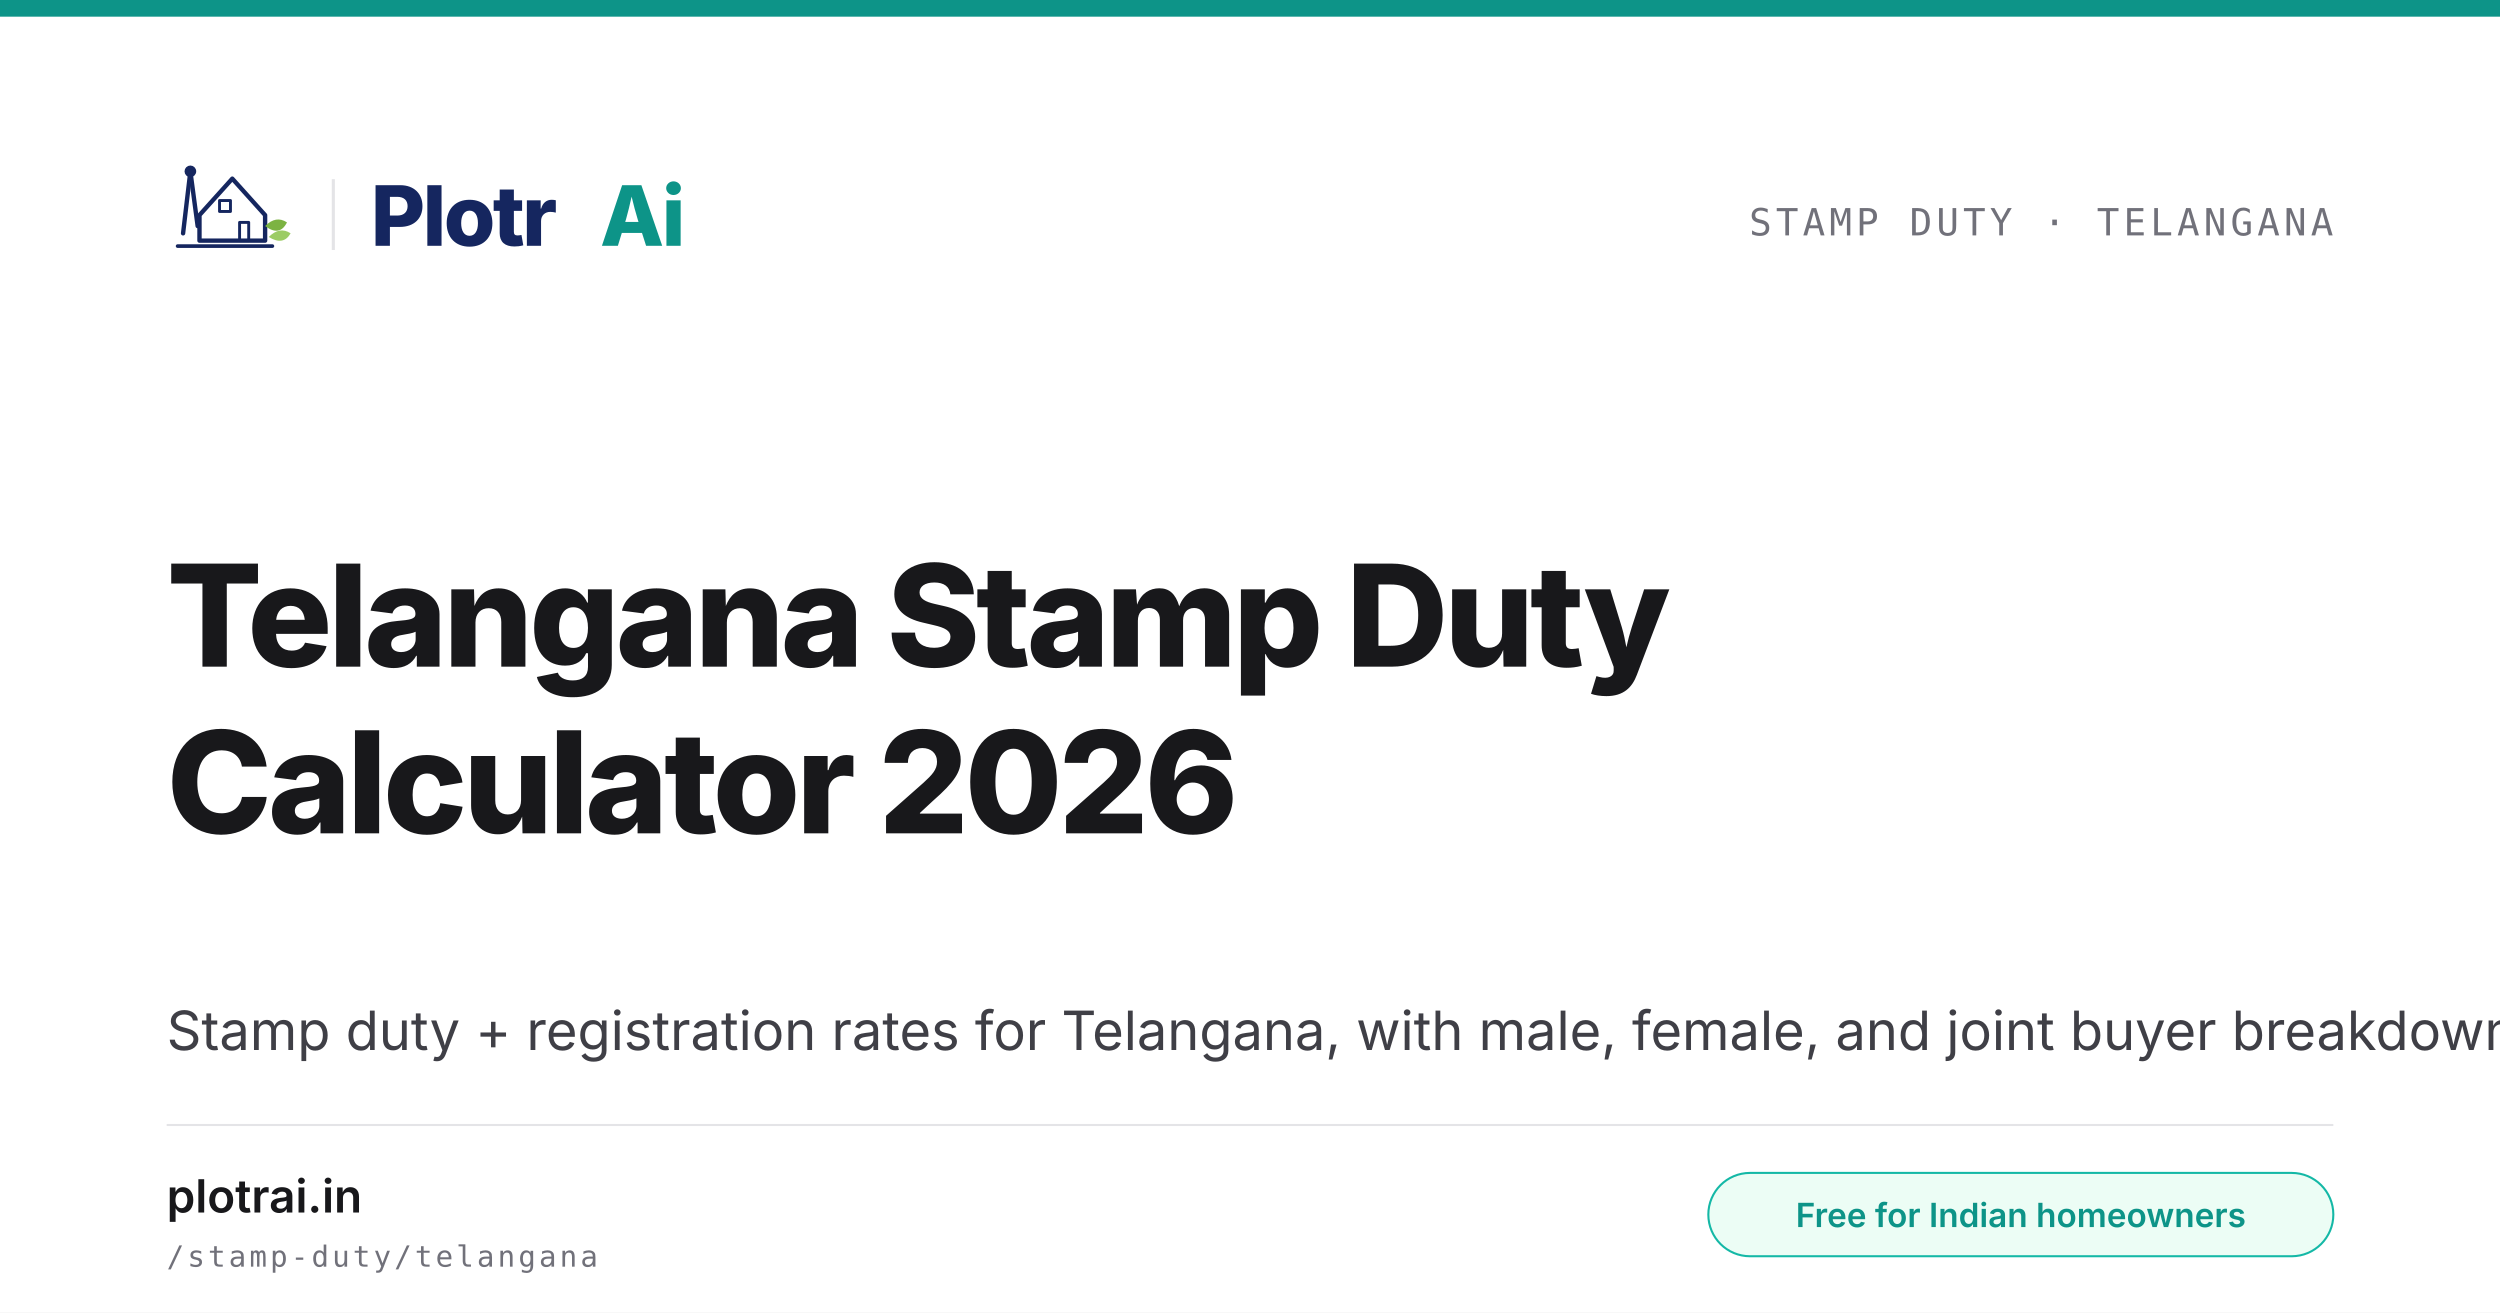
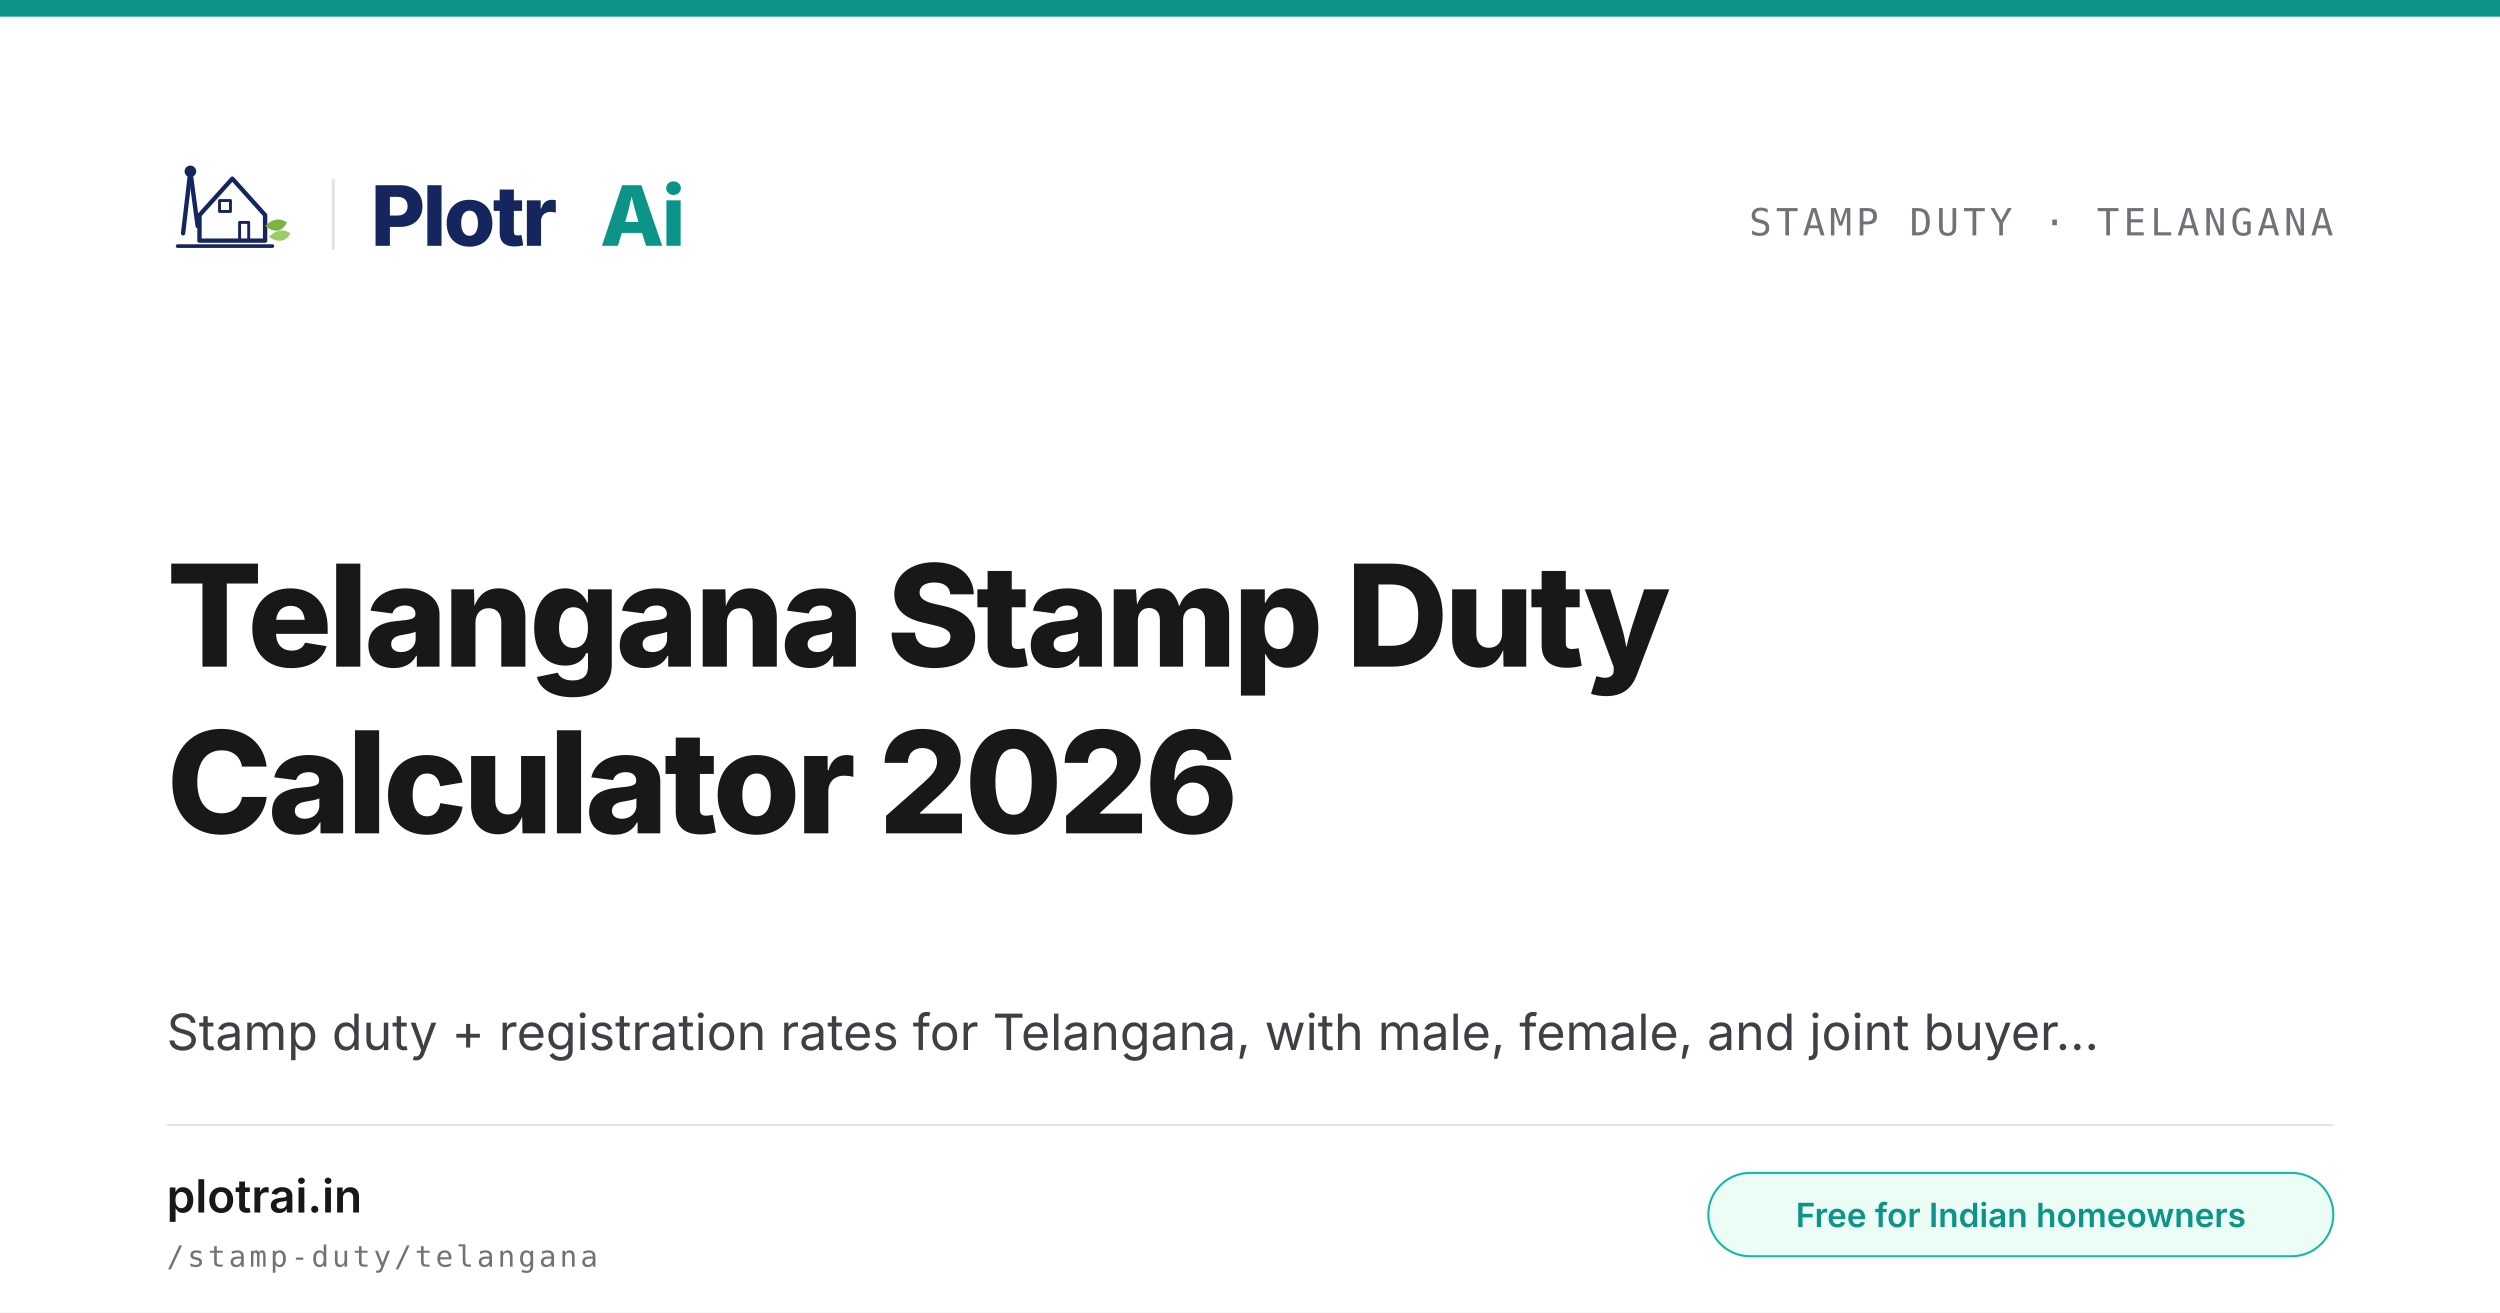
<svg xmlns="http://www.w3.org/2000/svg" width="1200" height="630" viewBox="0 0 1200 630">
  <defs>
    <style>
      .sans { font-family: 'Inter', 'Helvetica Neue', 'Helvetica', 'Arial', sans-serif; }
      .mono { font-family: 'JetBrains Mono', 'SF Mono', 'Menlo', 'Consolas', monospace; }
    </style>
  </defs>
  <rect width="1200" height="630" fill="#ffffff" />
  <rect x="0" y="0" width="1200" height="8" fill="#0d9488" />
  <g transform="translate(80, 70) scale(0.875)">
    <g stroke="#15265F" fill="none" stroke-width="2.4" stroke-linejoin="round" stroke-linecap="round">
      <circle cx="13" cy="14" r="2" fill="#15265F" />
      <line x1="13" y1="14" x2="9" y2="48" />
      <line x1="13" y1="14" x2="17" y2="44" />
      <path d="M 18 38 L 36 18 L 54 38 L 54 52 L 18 52 Z" />
      <rect x="29" y="30" width="6" height="6" stroke-width="1.6" />
      <rect x="40" y="42" width="5" height="10" stroke-width="1.6" />
      <line x1="6" y1="55" x2="58" y2="55" stroke-width="2" />
    </g>
    <path d="M 54 44 Q 60 38 66 42 Q 62 50 54 44 Z" fill="#7CB342" />
    <path d="M 56 50 Q 62 44 68 48 Q 64 55 56 50 Z" fill="#9CCC65" />
  </g>
  <line x1="160" y1="86" x2="160" y2="120" stroke="#e4e4e7" stroke-width="1.5" />
  <text x="178" y="118" class="sans" font-weight="800" font-size="40" letter-spacing="-1.2" fill="#15265F">Plotr</text>
  <text x="288" y="118" class="sans" font-weight="800" font-size="40" letter-spacing="-1.2" fill="#0d9488">Ai</text>
  <text x="1120" y="113" class="mono" text-anchor="end" font-size="18" letter-spacing="2" fill="#71717a">STAMP DUTY · TELANGANA</text>
  <text x="80" y="320" class="sans" font-weight="800" font-size="68" letter-spacing="-2" fill="#18181b">Telangana Stamp Duty</text>
  <text x="80" y="400" class="sans" font-weight="800" font-size="68" letter-spacing="-2" fill="#18181b">Calculator 2026</text>
-   <text x="80" y="504" class="sans" font-weight="400" font-size="26" fill="#3f3f46">Stamp duty + registration rates for Telangana, with male, female, and joint buyer breakdowns.</text>
+   <text x="80" y="504" class="sans" font-weight="400" font-size="24" fill="#3f3f46">Stamp duty + registration rates for Telangana, with male, female, and joint buyer…</text>
  <line x1="80" y1="540" x2="1120" y2="540" stroke="#e4e4e7" stroke-width="1" />
  <text x="80" y="582" class="sans" font-weight="600" font-size="22" fill="#18181b">plotrai.in</text>
  <text x="80" y="608" class="mono" font-size="14" letter-spacing="1.5" fill="#71717a">/stamp-duty/telangana</text>
  <rect x="820" y="563" width="300" height="40" rx="20" fill="#ecfdf5" stroke="#14b8a6" stroke-width="1" />
  <text x="970" y="589" class="sans" font-weight="600" font-size="16" text-anchor="middle" fill="#0d9488">Free for Indian homeowners</text>
</svg>
